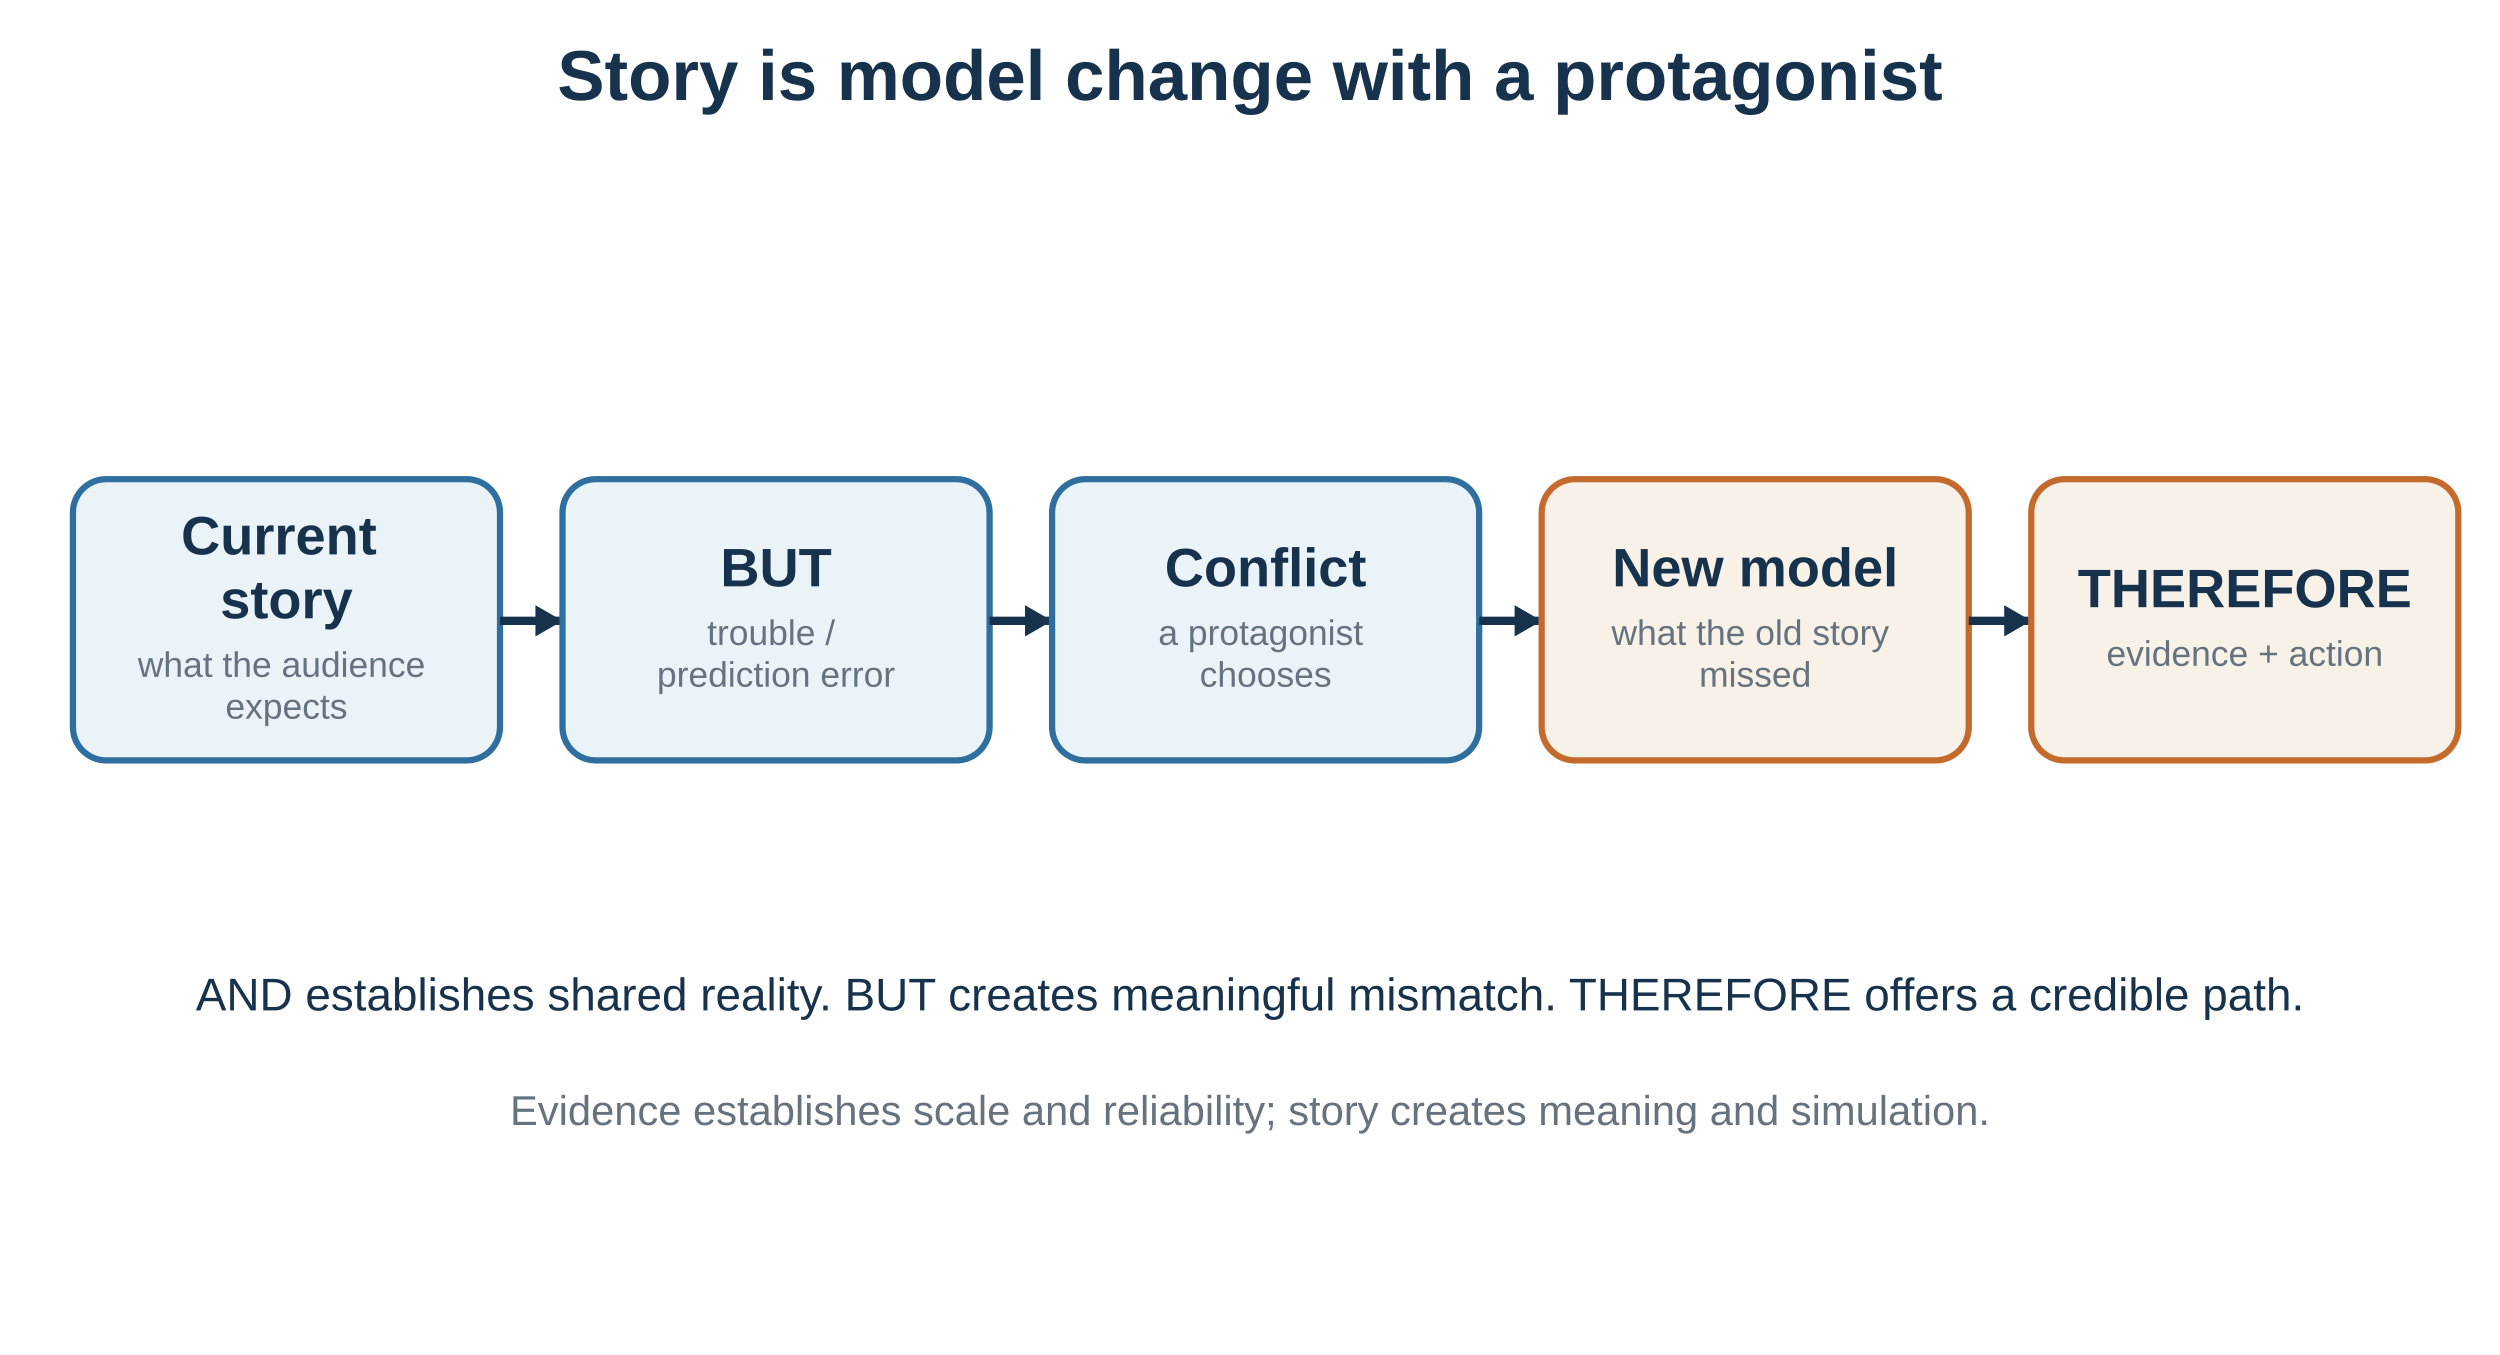
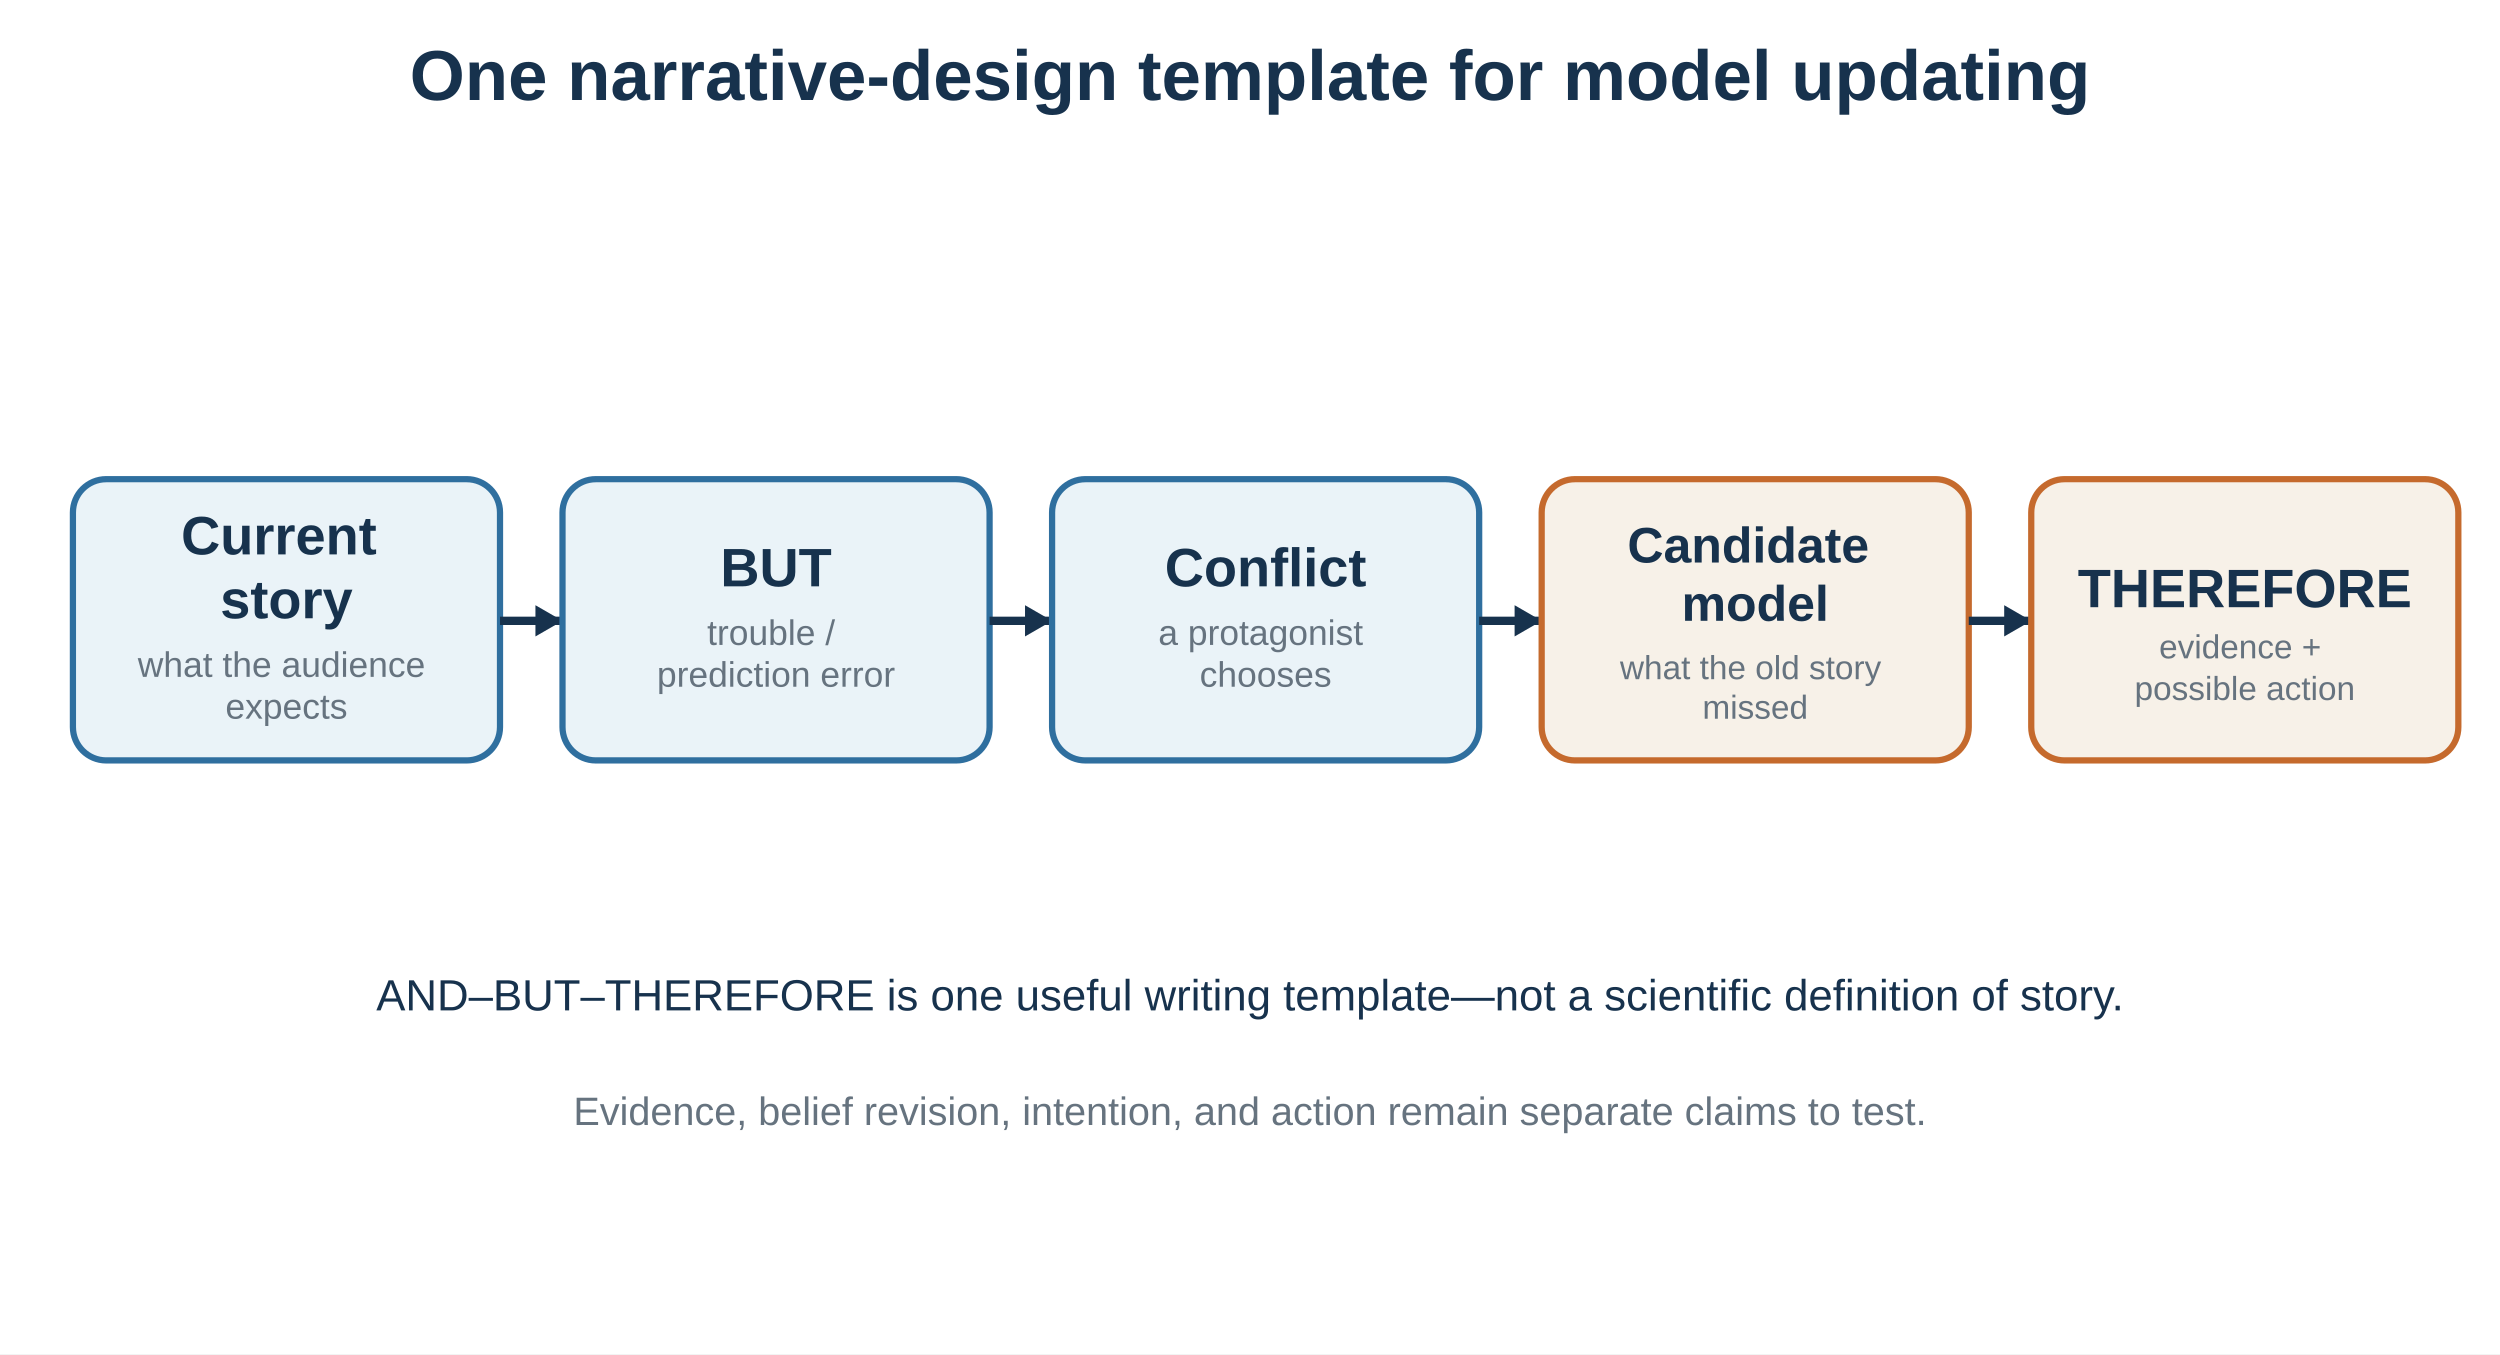
<svg xmlns="http://www.w3.org/2000/svg" baseProfile="full" height="650" version="1.1" viewBox="0 0 1200 650" width="1200">
  <defs />
  <rect fill="white" height="650" width="1200" x="0" y="0" />
-   <text fill="#17324d" font-family="Arial, sans-serif" font-size="34" font-weight="bold" text-anchor="middle" x="600" y="48">Story is model change with a protagonist</text>
+   <text fill="#17324d" font-family="Arial, sans-serif" font-size="34" font-weight="bold" text-anchor="middle" x="600" y="48">One narrative-design template for model updating</text>
  <rect fill="#eaf3f8" height="135" rx="16" ry="16" stroke="#2f6f9f" stroke-width="3" width="205" x="35" y="230" />
  <text fill="#17324d" font-family="Arial, sans-serif" font-size="26" font-weight="bold" text-anchor="middle" x="137.5" y="266.1">
    <tspan x="137.5" dy="0">Current</tspan>
    <tspan x="137.5" dy="30.68">story</tspan>
  </text>
  <text fill="#66737f" font-family="Arial, sans-serif" font-size="17" font-weight="normal" text-anchor="middle" x="137.5" y="324.9">
    <tspan x="137.5" dy="0">what the audience</tspan>
    <tspan x="137.5" dy="20.06">expects</tspan>
  </text>
  <line stroke="#17324d" stroke-width="4" x1="240" x2="270" y1="298" y2="298" />
  <polygon fill="#17324d" points="270,298 257.01,305.5 257.01,290.5" />
  <rect fill="#eaf3f8" height="135" rx="16" ry="16" stroke="#2f6f9f" stroke-width="3" width="205" x="270" y="230" />
  <text fill="#17324d" font-family="Arial, sans-serif" font-size="26" font-weight="bold" text-anchor="middle" x="372.5" y="281.44">
    <tspan x="372.5" dy="0">BUT</tspan>
  </text>
  <text fill="#66737f" font-family="Arial, sans-serif" font-size="17" font-weight="normal" text-anchor="middle" x="372.5" y="309.56">
    <tspan x="372.5" dy="0">trouble /</tspan>
    <tspan x="372.5" dy="20.06">prediction error</tspan>
  </text>
  <line stroke="#17324d" stroke-width="4" x1="475" x2="505" y1="298" y2="298" />
  <polygon fill="#17324d" points="505,298 492.01,305.5 492.01,290.5" />
  <rect fill="#eaf3f8" height="135" rx="16" ry="16" stroke="#2f6f9f" stroke-width="3" width="205" x="505" y="230" />
  <text fill="#17324d" font-family="Arial, sans-serif" font-size="26" font-weight="bold" text-anchor="middle" x="607.5" y="281.44">
    <tspan x="607.5" dy="0">Conflict</tspan>
  </text>
  <text fill="#66737f" font-family="Arial, sans-serif" font-size="17" font-weight="normal" text-anchor="middle" x="607.5" y="309.56">
    <tspan x="607.5" dy="0">a protagonist</tspan>
    <tspan x="607.5" dy="20.06">chooses</tspan>
  </text>
  <line stroke="#17324d" stroke-width="4" x1="710" x2="740" y1="298" y2="298" />
  <polygon fill="#17324d" points="740,298 727.01,305.5 727.01,290.5" />
  <rect fill="#f7f1e8" height="135" rx="16" ry="16" stroke="#c56a2d" stroke-width="3" width="205" x="740" y="230" />
-   <text fill="#17324d" font-family="Arial, sans-serif" font-size="26" font-weight="bold" text-anchor="middle" x="842.5" y="281.44">
-     <tspan x="842.5" dy="0">New model</tspan>
+   <text fill="#17324d" font-family="Arial, sans-serif" font-size="24" font-weight="bold" text-anchor="middle" x="842.5" y="270">
+     <tspan x="842.5" dy="0">Candidate</tspan>
+     <tspan x="842.5" dy="28">model</tspan>
  </text>
-   <text fill="#66737f" font-family="Arial, sans-serif" font-size="17" font-weight="normal" text-anchor="middle" x="842.5" y="309.56">
+   <text fill="#66737f" font-family="Arial, sans-serif" font-size="16" font-weight="normal" text-anchor="middle" x="842.5" y="326">
    <tspan x="842.5" dy="0">what the old story</tspan>
-     <tspan x="842.5" dy="20.06">missed</tspan>
+     <tspan x="842.5" dy="19">missed</tspan>
  </text>
  <line stroke="#17324d" stroke-width="4" x1="945" x2="975" y1="298" y2="298" />
  <polygon fill="#17324d" points="975,298 962.01,305.5 962.01,290.5" />
  <rect fill="#f7f1e8" height="135" rx="16" ry="16" stroke="#c56a2d" stroke-width="3" width="205" x="975" y="230" />
  <text fill="#17324d" font-family="Arial, sans-serif" font-size="26" font-weight="bold" text-anchor="middle" x="1077.5" y="291.47">
    <tspan x="1077.5" dy="0">THEREFORE</tspan>
  </text>
-   <text fill="#66737f" font-family="Arial, sans-serif" font-size="17" font-weight="normal" text-anchor="middle" x="1077.5" y="319.59">
-     <tspan x="1077.5" dy="0">evidence + action</tspan>
+   <text fill="#66737f" font-family="Arial, sans-serif" font-size="16" font-weight="normal" text-anchor="middle" x="1077.5" y="316">
+     <tspan x="1077.5" dy="0">evidence +</tspan>
+     <tspan x="1077.5" dy="20">possible action</tspan>
  </text>
-   <text fill="#17324d" font-family="Arial, sans-serif" font-size="22" font-weight="normal" text-anchor="middle" x="600" y="485">AND establishes shared reality. BUT creates meaningful mismatch. THEREFORE offers a credible path.</text>
-   <text fill="#66737f" font-family="Arial, sans-serif" font-size="20" font-weight="normal" text-anchor="middle" x="600" y="540">Evidence establishes scale and reliability; story creates meaning and simulation.</text>
+   <text fill="#17324d" font-family="Arial, sans-serif" font-size="21" font-weight="normal" text-anchor="middle" x="600" y="485">AND–BUT–THEREFORE is one useful writing template—not a scientific definition of story.</text>
+   <text fill="#66737f" font-family="Arial, sans-serif" font-size="19" font-weight="normal" text-anchor="middle" x="600" y="540">Evidence, belief revision, intention, and action remain separate claims to test.</text>
</svg>
